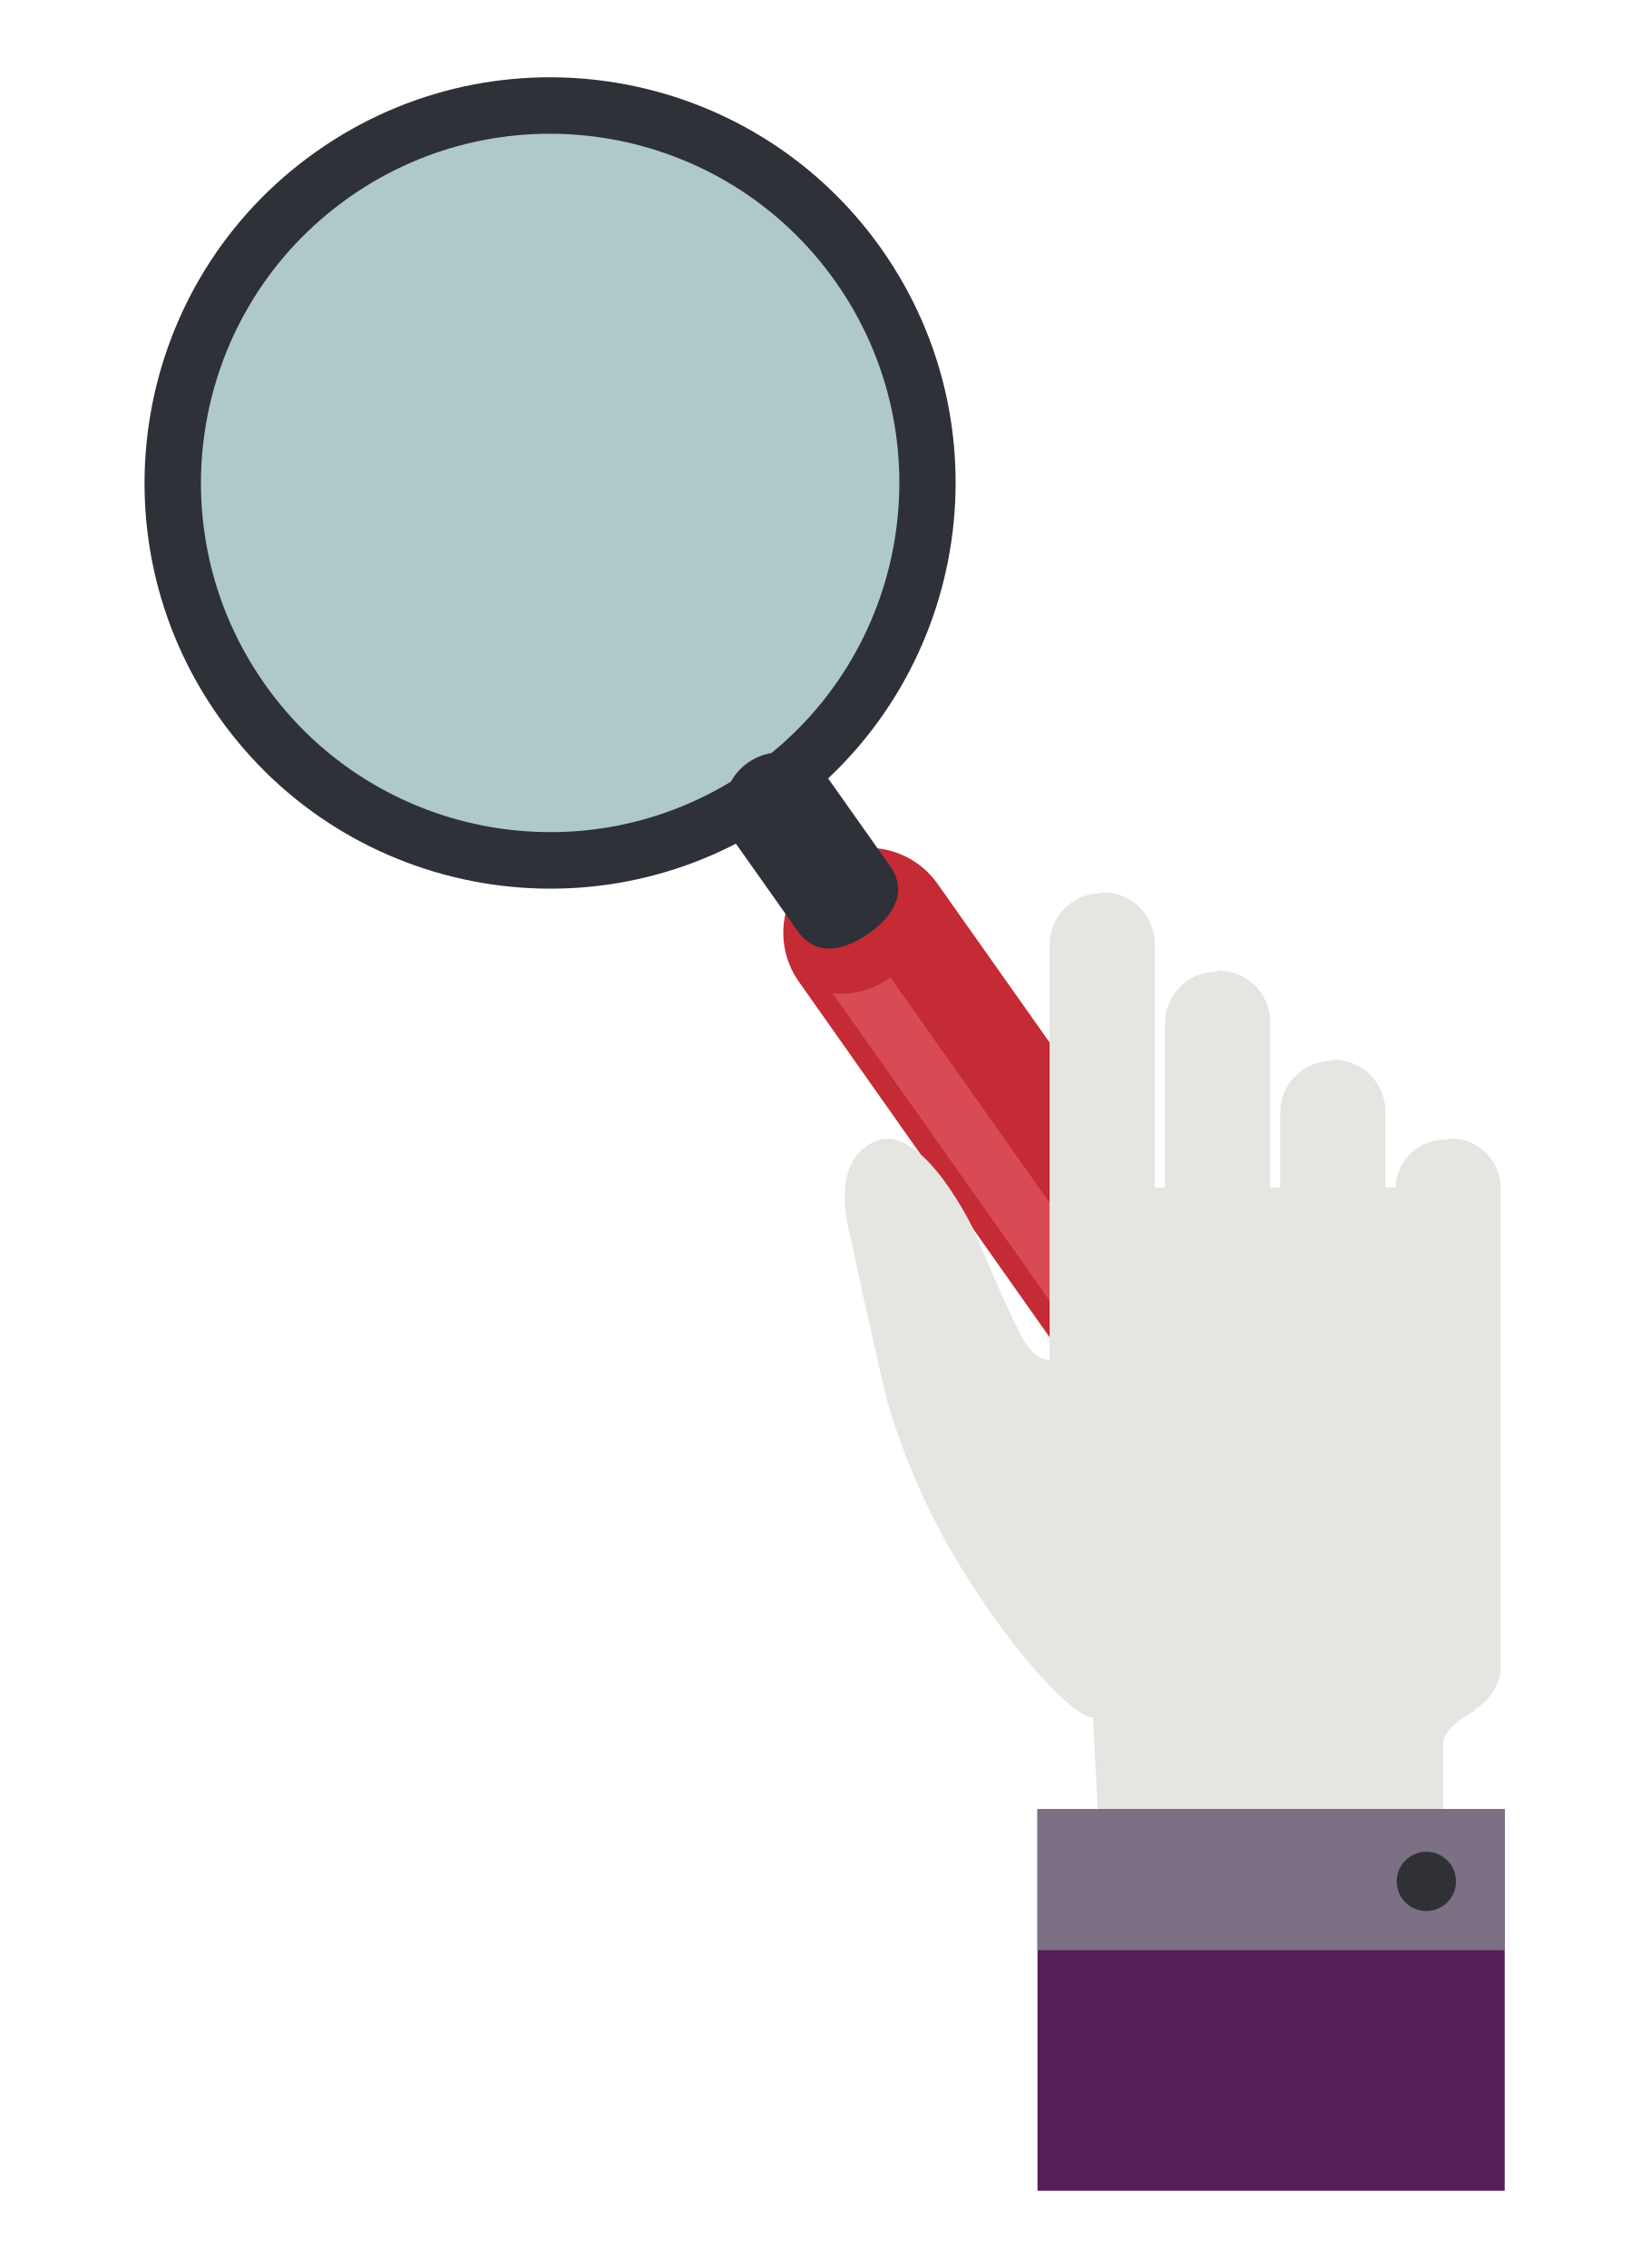
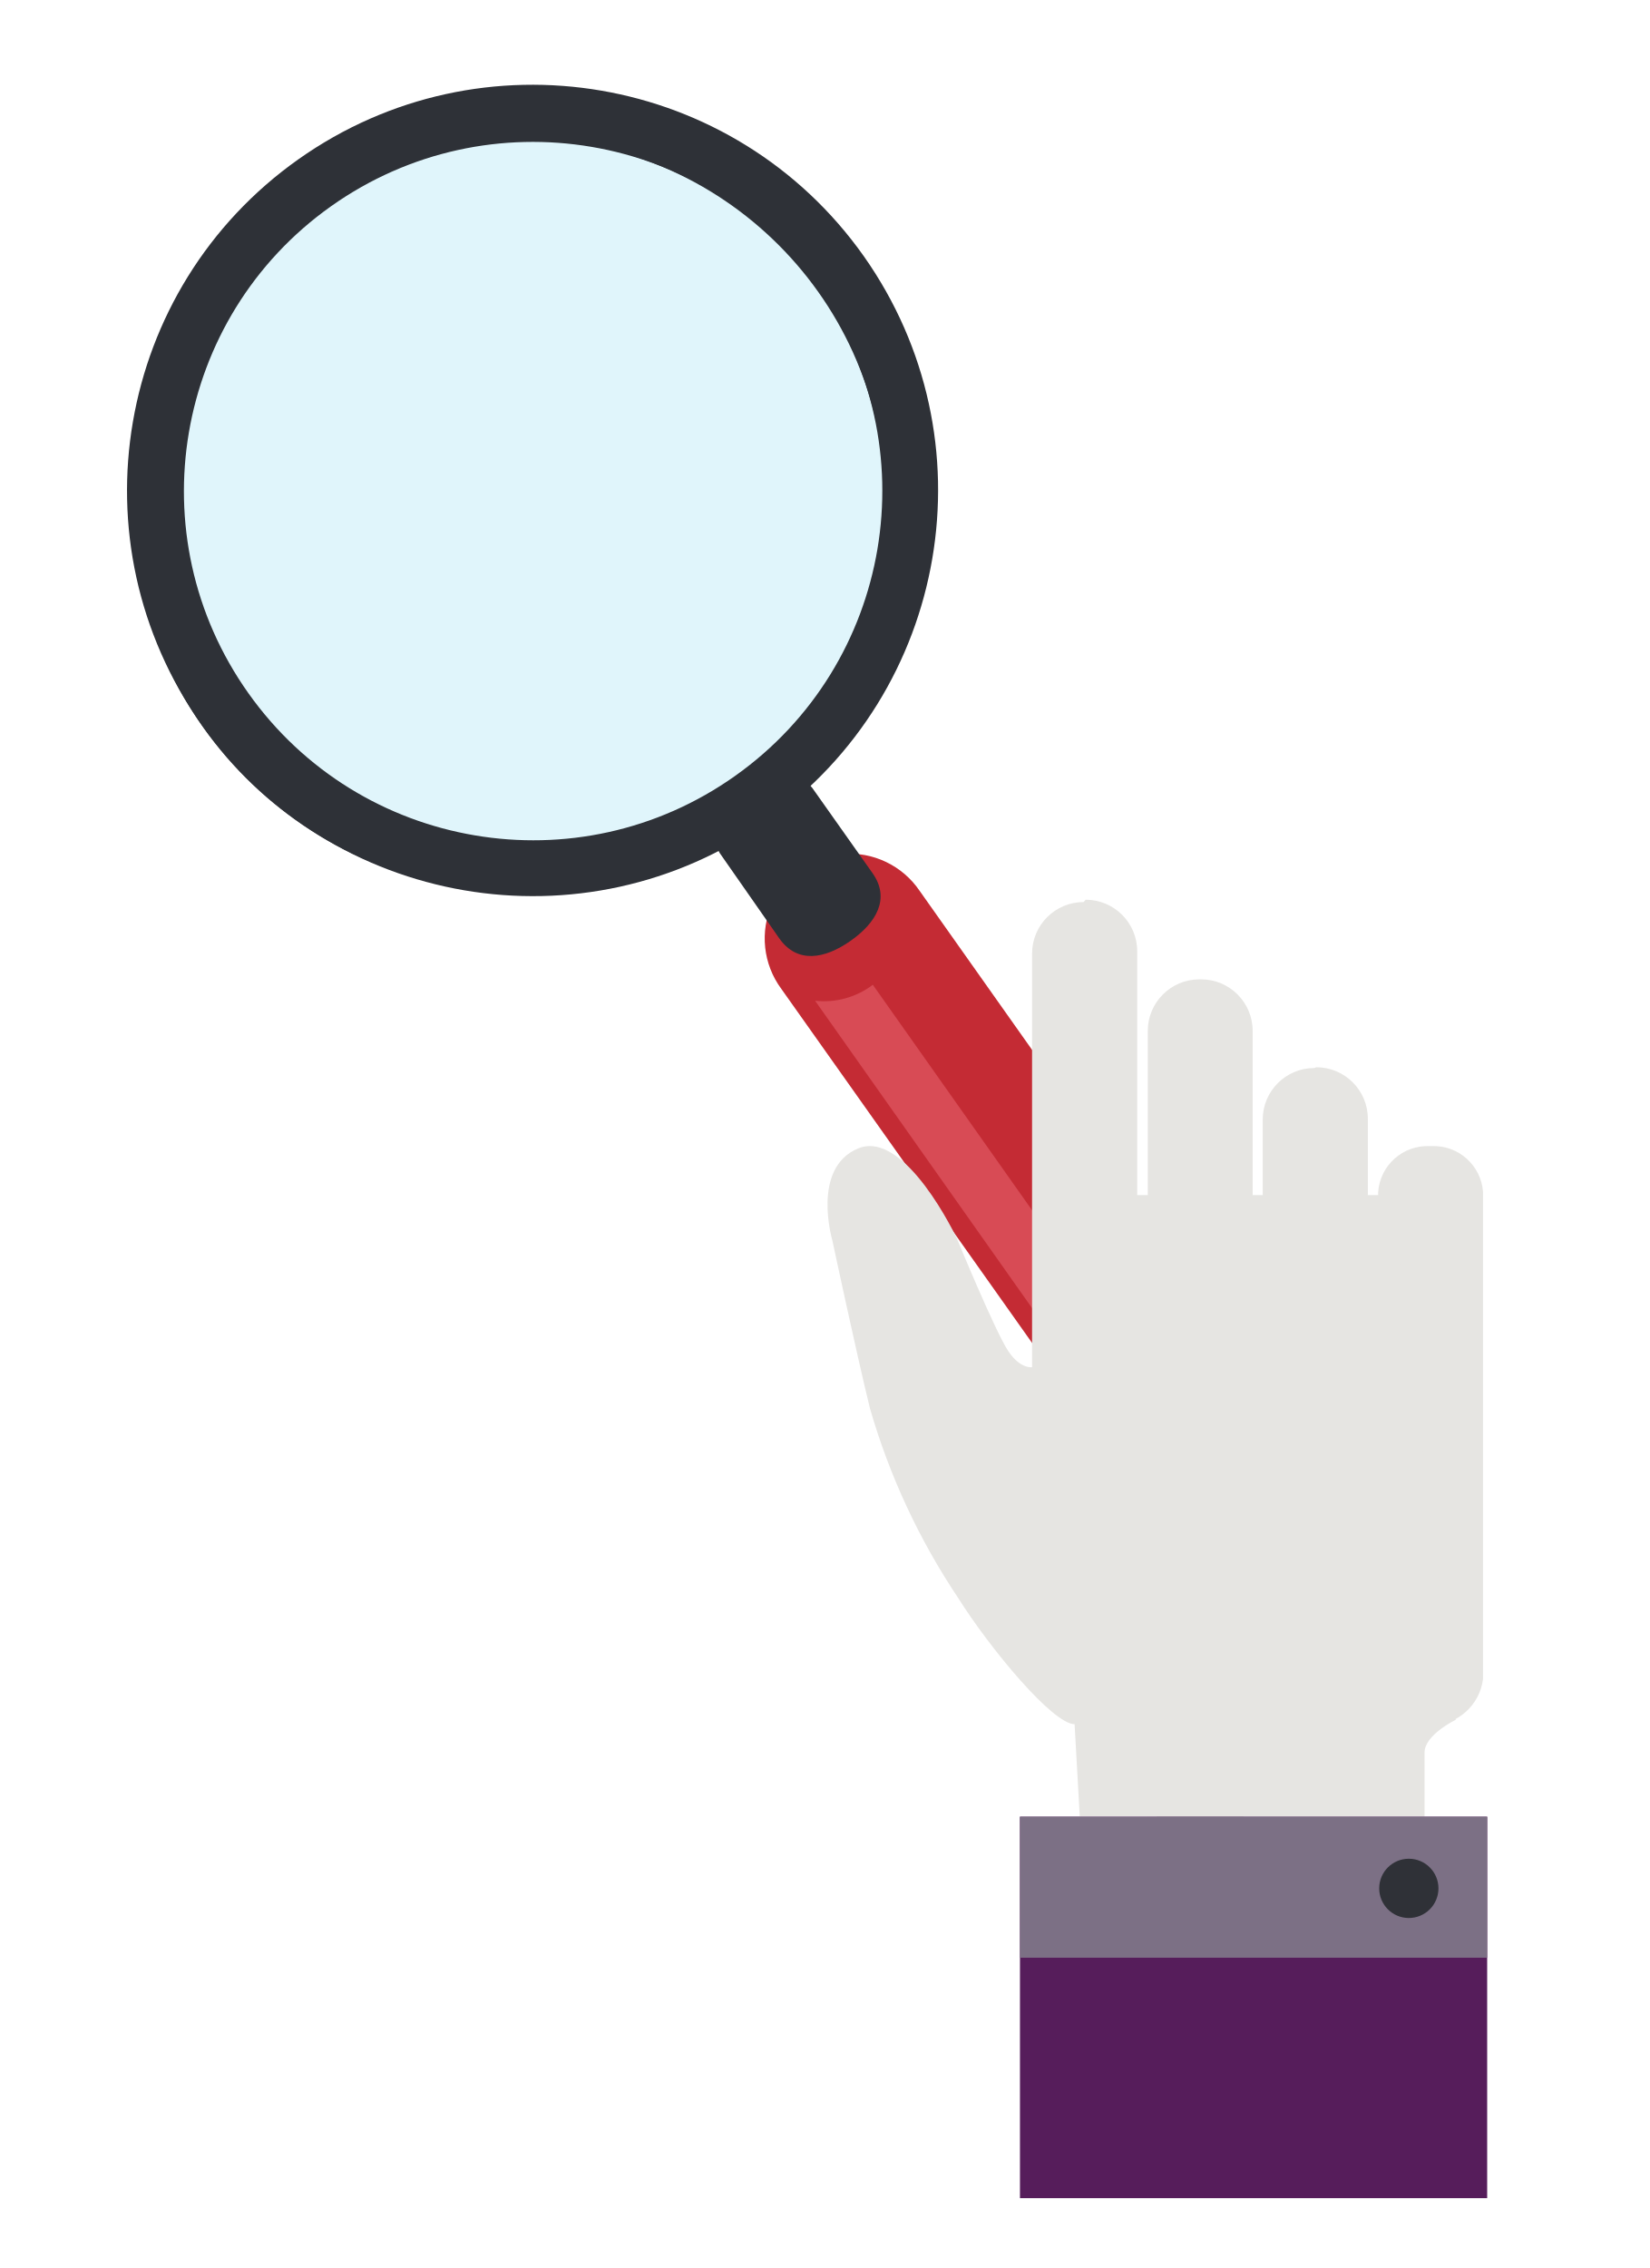
- <svg xmlns="http://www.w3.org/2000/svg" id="Layer_1" data-name="Layer 1" viewBox="0 0 64 88">
+ <svg xmlns="http://www.w3.org/2000/svg" role="img" aria-labelledby="cv-spm-02_title" id="Layer_1" data-name="Layer 1" viewBox="0 0 64 88">
  <defs>
-     <style>.cls-1,.cls-2{fill:none;}.cls-2{clip-rule:evenodd;}.cls-3{fill:#afc9c8;}.cls-4{fill:#c42b34;}.cls-5{fill:#2e3137;}.cls-6{fill:#d84b55;}.cls-7{fill:#e6e5e2;}.cls-8{fill:#561d5b;}.cls-9{fill:#7c7085;}.cls-10{fill:#2f3137;}.cls-11{clip-path:url(#clip-path);}.cls-12{clip-path:url(#clip-path-2);}.cls-13{clip-path:url(#clip-path-3);}.cls-14{clip-path:url(#clip-path-4);}.cls-15{clip-path:url(#clip-path-5);}</style>
-     <clipPath id="clip-path">
-       <rect class="cls-1" x="202.6" y="-121.13" width="63.12" height="37.99" rx="4.39" ry="4.39" />
-     </clipPath>
-     <clipPath id="clip-path-2">
-       <path class="cls-2" d="M237.73-117.17h-5.88a.79.79,0,0,1-.79-.79v-1a.79.79,0,0,1,.79-.79h5.88a.79.79,0,0,1,.79.79v1a.79.79,0,0,1-.79.79" />
-     </clipPath>
-     <clipPath id="clip-path-3">
-       <rect class="cls-1" x="233.09" y="-128.4" width="3.41" height="10.19" />
-     </clipPath>
-     <clipPath id="clip-path-4">
-       <path class="cls-2" d="M694.14-554.23c-.58,1.86,0,4.7,1.9,4.56,2.13-.16,2.54-3.67,1.7-5.48a1.92,1.92,0,0,0-1.71-1C694.89-556.19,694.25-554.59,694.14-554.23Z" />
-     </clipPath>
-     <clipPath id="clip-path-5">
-       <path class="cls-2" d="M716-555.16c-.83,1.81-.43,5.33,1.7,5.48,1.95.15,2.49-2.7,1.9-4.56-.11-.35-.75-2-1.89-2A1.92,1.92,0,0,0,716-555.16Z" />
-     </clipPath>
+     <style>
+ 			.cls-1{fill:#e0f5fb;stroke:#2e3137;stroke-miterlimit:10;}.cls-2{fill:#c42b34;}.cls-3{fill:#2e3137;}.cls-4{fill:#d84b55;}.cls-5{fill:#e6e5e2;}.cls-6{fill:#561d5b;}.cls-7{fill:#7c7085;}.cls-8{fill:#2f3137;}
+ 		</style>
  </defs>
-   <circle class="cls-3" cx="20.91" cy="19.2" r="14.62" transform="translate(-7.25 15.59) rotate(-35.26)" />
-   <path class="cls-4" d="M46.81,54.75A3.29,3.29,0,0,1,42.22,54L31,38.09a3.29,3.29,0,0,1,5.38-3.8L47.59,50.16A3.29,3.29,0,0,1,46.81,54.75Z" />
-   <path class="cls-5" d="M30.44,31.59A15.74,15.74,0,1,1,34.2,9.65,15.76,15.76,0,0,1,30.44,31.59ZM13.53,7.67a13.55,13.55,0,1,0,18.88,3.24A13.56,13.56,0,0,0,13.53,7.67Z" />
-   <path class="cls-5" d="M33.71,36.22c-1,.7-2.06.89-2.76-.1l-2.34-3.31a2.2,2.2,0,1,1,3.58-2.53l2.34,3.31C35.24,34.58,34.7,35.52,33.71,36.22Z" />
-   <path class="cls-6" d="M32.31,38.54l10.59,15a1.1,1.1,0,1,0,1.79-1.27L34.55,37.92A3.16,3.16,0,0,1,32.31,38.54Z" />
-   <path class="cls-7" d="M56.23,44.18h0a1.92,1.92,0,0,1,2,1.78v18.9a2.06,2.06,0,0,1-4.07,0V46a1.92,1.92,0,0,1,2-1.78" />
-   <path class="cls-7" d="M51.76,41.12h0a2,2,0,0,1,2,2v24.5a2,2,0,0,1-4.08,0V43.16a2,2,0,0,1,2-2" />
-   <path class="cls-7" d="M47.29,37.66h0a2,2,0,0,1,2,2V69.06a2,2,0,0,1-4.08,0V39.7a2,2,0,0,1,2-2" />
-   <path class="cls-7" d="M42.81,34.62h0a2,2,0,0,1,2,2V56.25a2,2,0,0,1-4.08,0V36.66a2,2,0,0,1,2-2" />
-   <path class="cls-7" d="M56,70.2V67.67c0-.69,1.21-1.27,1.21-1.27L54.66,46.08H42.81l-2,6.67s-.5.15-1-.61-2-4.37-2-4.37-2-4.26-3.84-3.49-1,3.57-1,3.57.94,4.42,1.46,6.52a26.56,26.56,0,0,0,3.45,7.37c1.27,2,3.68,4.9,4.53,4.9l.19,3.57Z" />
-   <rect class="cls-8" x="40.26" y="70.2" width="18.13" height="14.8" />
-   <rect class="cls-9" x="40.26" y="70.2" width="18.13" height="5.47" />
-   <path class="cls-10" d="M56.5,73a1.15,1.15,0,1,0-1.15,1.15A1.15,1.15,0,0,0,56.5,73" />
+   <circle class="cls-1" cx="20.23" cy="19.49" r="14.62" />
+   <path class="cls-2" d="M46.13,55a3.3,3.3,0,0,1-4.59-.79L30.32,38.37a3.29,3.29,0,1,1,5.37-3.8L46.92,50.45A3.31,3.31,0,0,1,46.13,55Z" />
+   <path class="cls-3" d="M29.76,31.88A15.74,15.74,0,1,1,33.52,9.94,15.76,15.76,0,0,1,29.76,31.88ZM12.85,8A13.55,13.55,0,1,0,31.73,11.2,13.56,13.56,0,0,0,12.85,8Z" />
+   <path class="cls-3" d="M33,36.51c-1,.7-2.06.89-2.76-.1L27.93,33.1a2.2,2.2,0,0,1,3.59-2.53l2.34,3.31C34.56,34.87,34,35.81,33,36.51Z" />
+   <path class="cls-4" d="M31.63,38.83l10.59,15A1.09,1.09,0,0,0,44,52.55L33.87,38.21A3.14,3.14,0,0,1,31.63,38.83Z" />
+   <path class="cls-5" d="M55.55,44.47h0a1.92,1.92,0,0,1,2,1.78V65.14a2.05,2.05,0,0,1-4.07,0V46.25a1.92,1.92,0,0,1,2-1.78" />
+   <path class="cls-5" d="M51.08,41.41h0a2,2,0,0,1,2,2V68A2,2,0,0,1,49,68V43.44a2,2,0,0,1,2-2" />
+   <path class="cls-5" d="M46.61,38h0a2,2,0,0,1,2,2V69.35a2,2,0,1,1-4.07,0V40a2,2,0,0,1,2-2" />
+   <path class="cls-5" d="M42.13,34.91h0a2,2,0,0,1,2,2V56.54a2,2,0,0,1-4.08,0V37a2,2,0,0,1,2-2" />
+   <path class="cls-5" d="M55.28,70.49V68c0-.69,1.21-1.27,1.21-1.27L54,46.37H42.13l-2,6.67s-.49.15-1-.61-2-4.38-2-4.38-2-4.25-3.83-3.49-1,3.57-1,3.57.94,4.41,1.46,6.52A26.37,26.37,0,0,0,37.18,62c1.26,2,3.68,4.9,4.52,4.9l.2,3.57Z" />
+   <rect class="cls-6" x="39.58" y="70.49" width="18.13" height="14.8" />
+   <rect class="cls-7" x="39.58" y="70.49" width="18.13" height="5.47" />
+   <path class="cls-8" d="M55.82,73.27a1.15,1.15,0,1,0-1.16,1.15,1.15,1.15,0,0,0,1.16-1.15" />
</svg>
